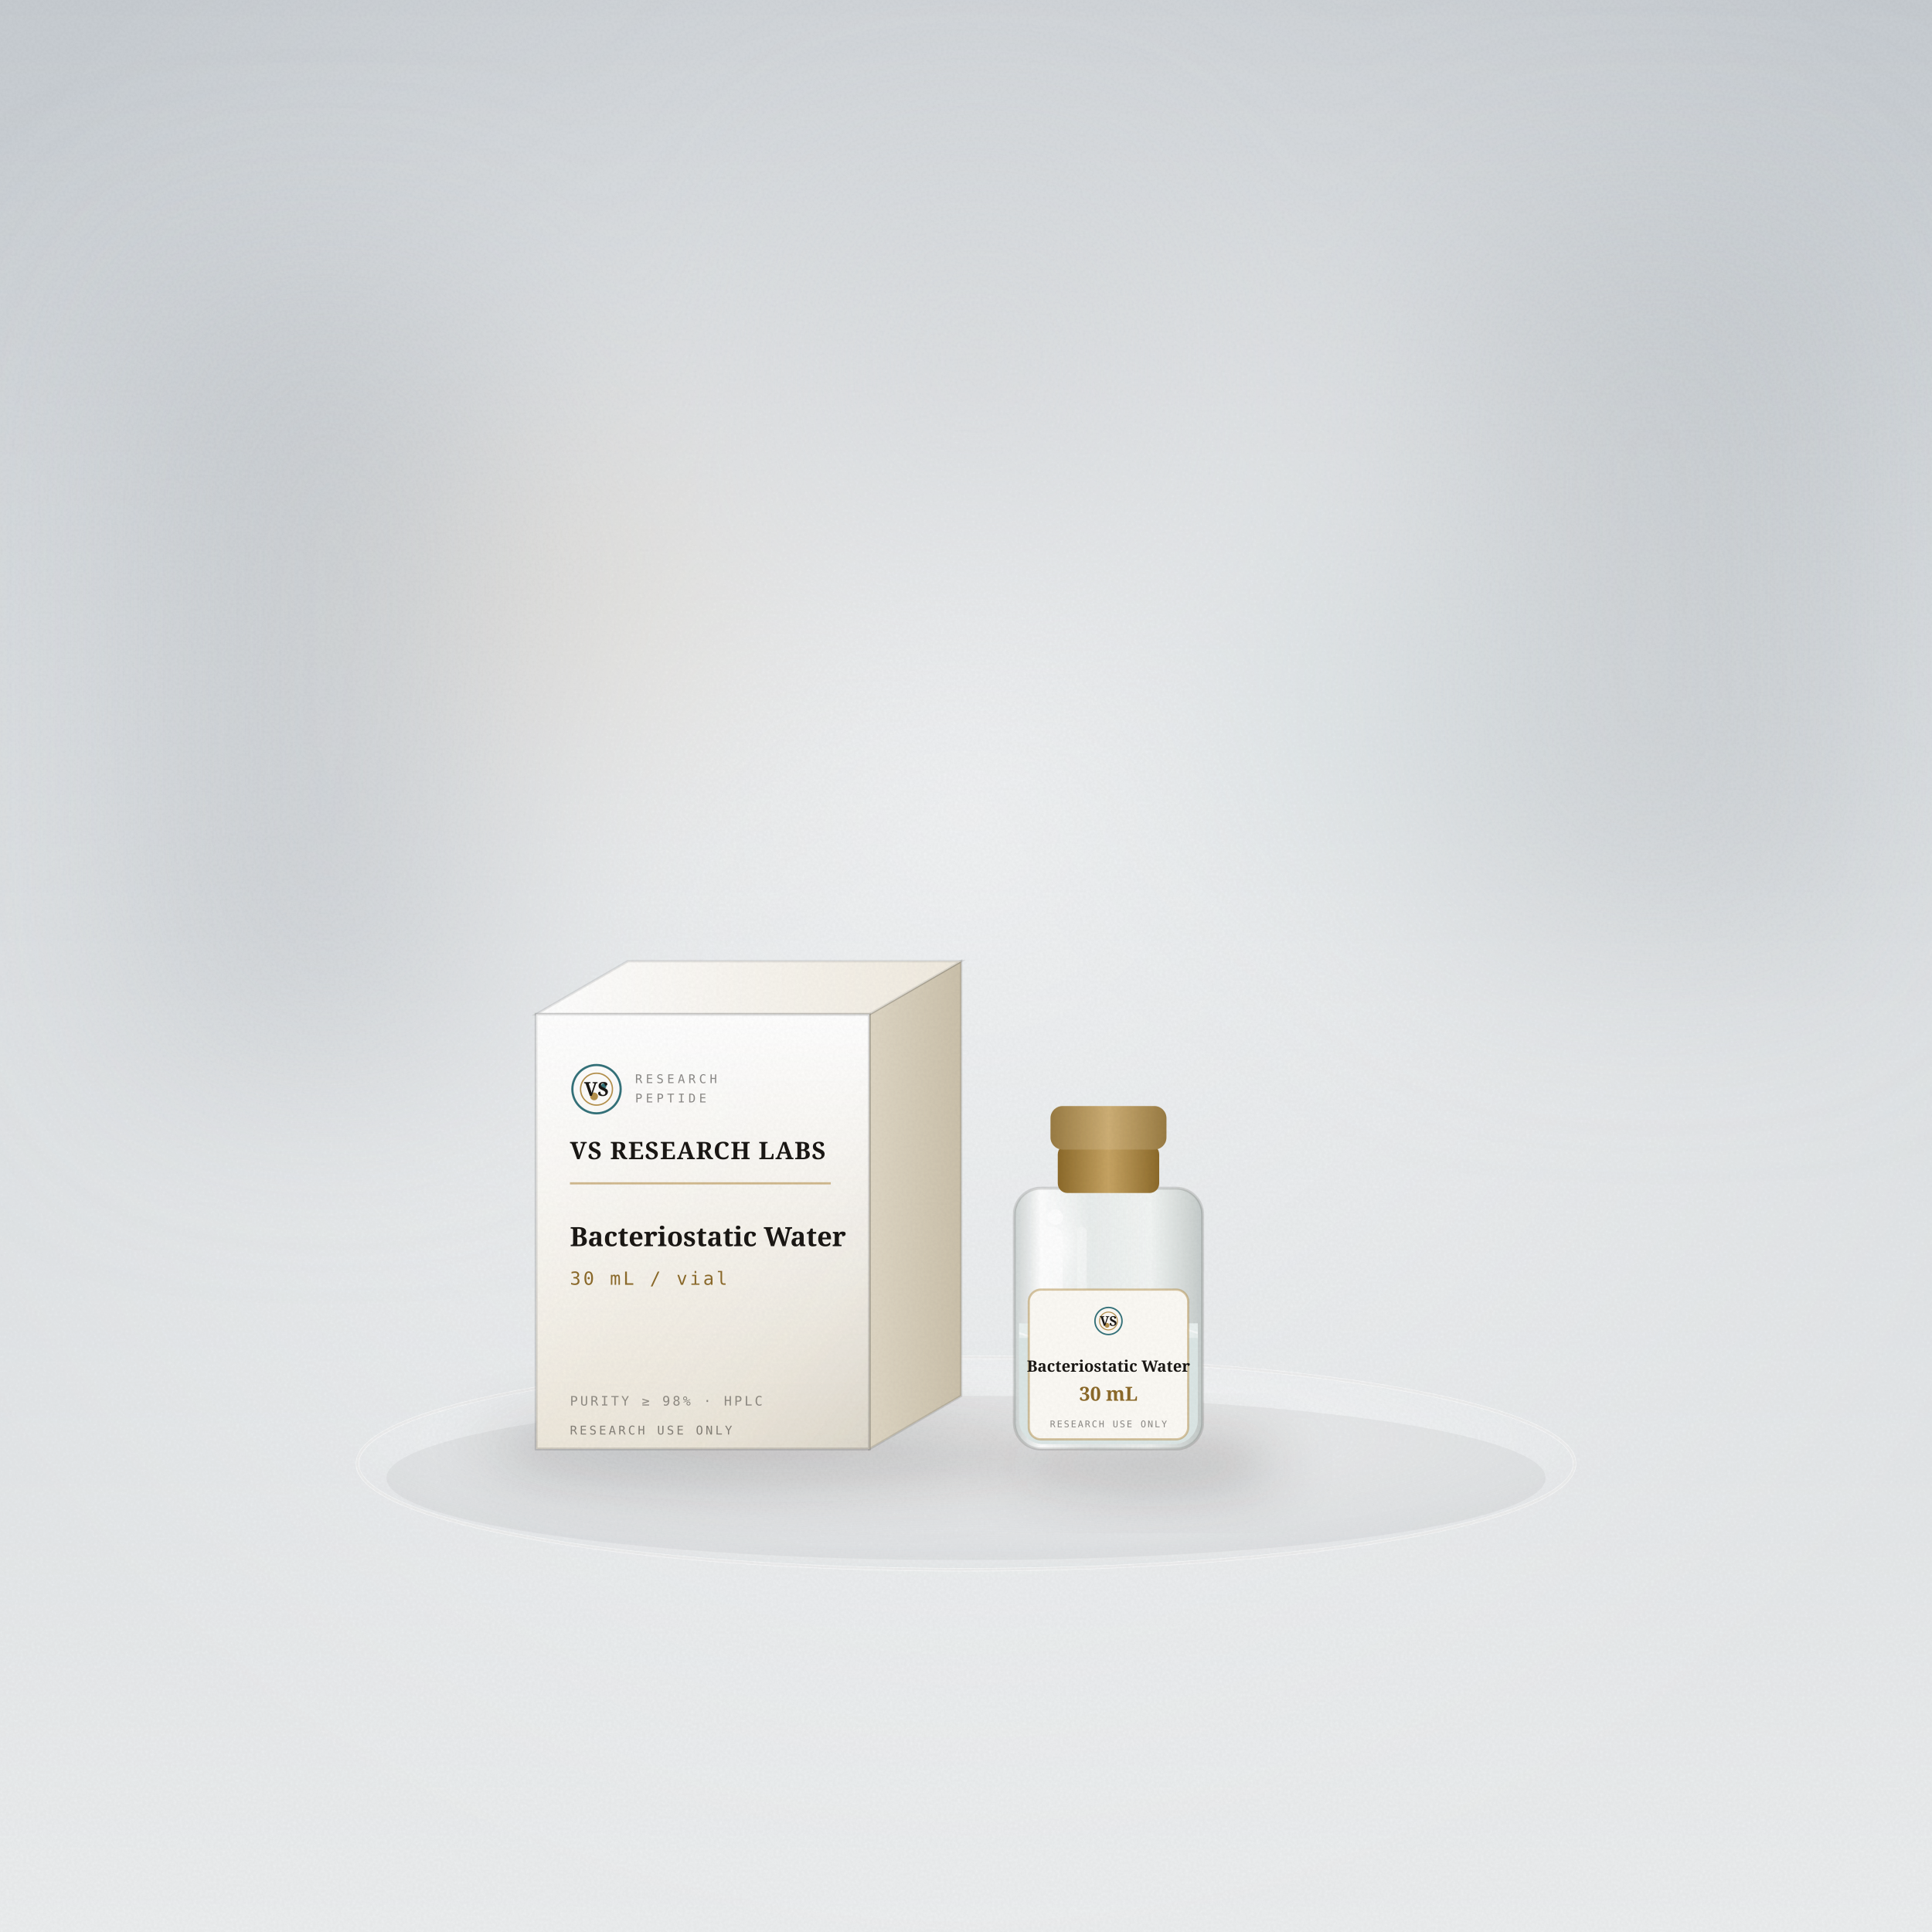
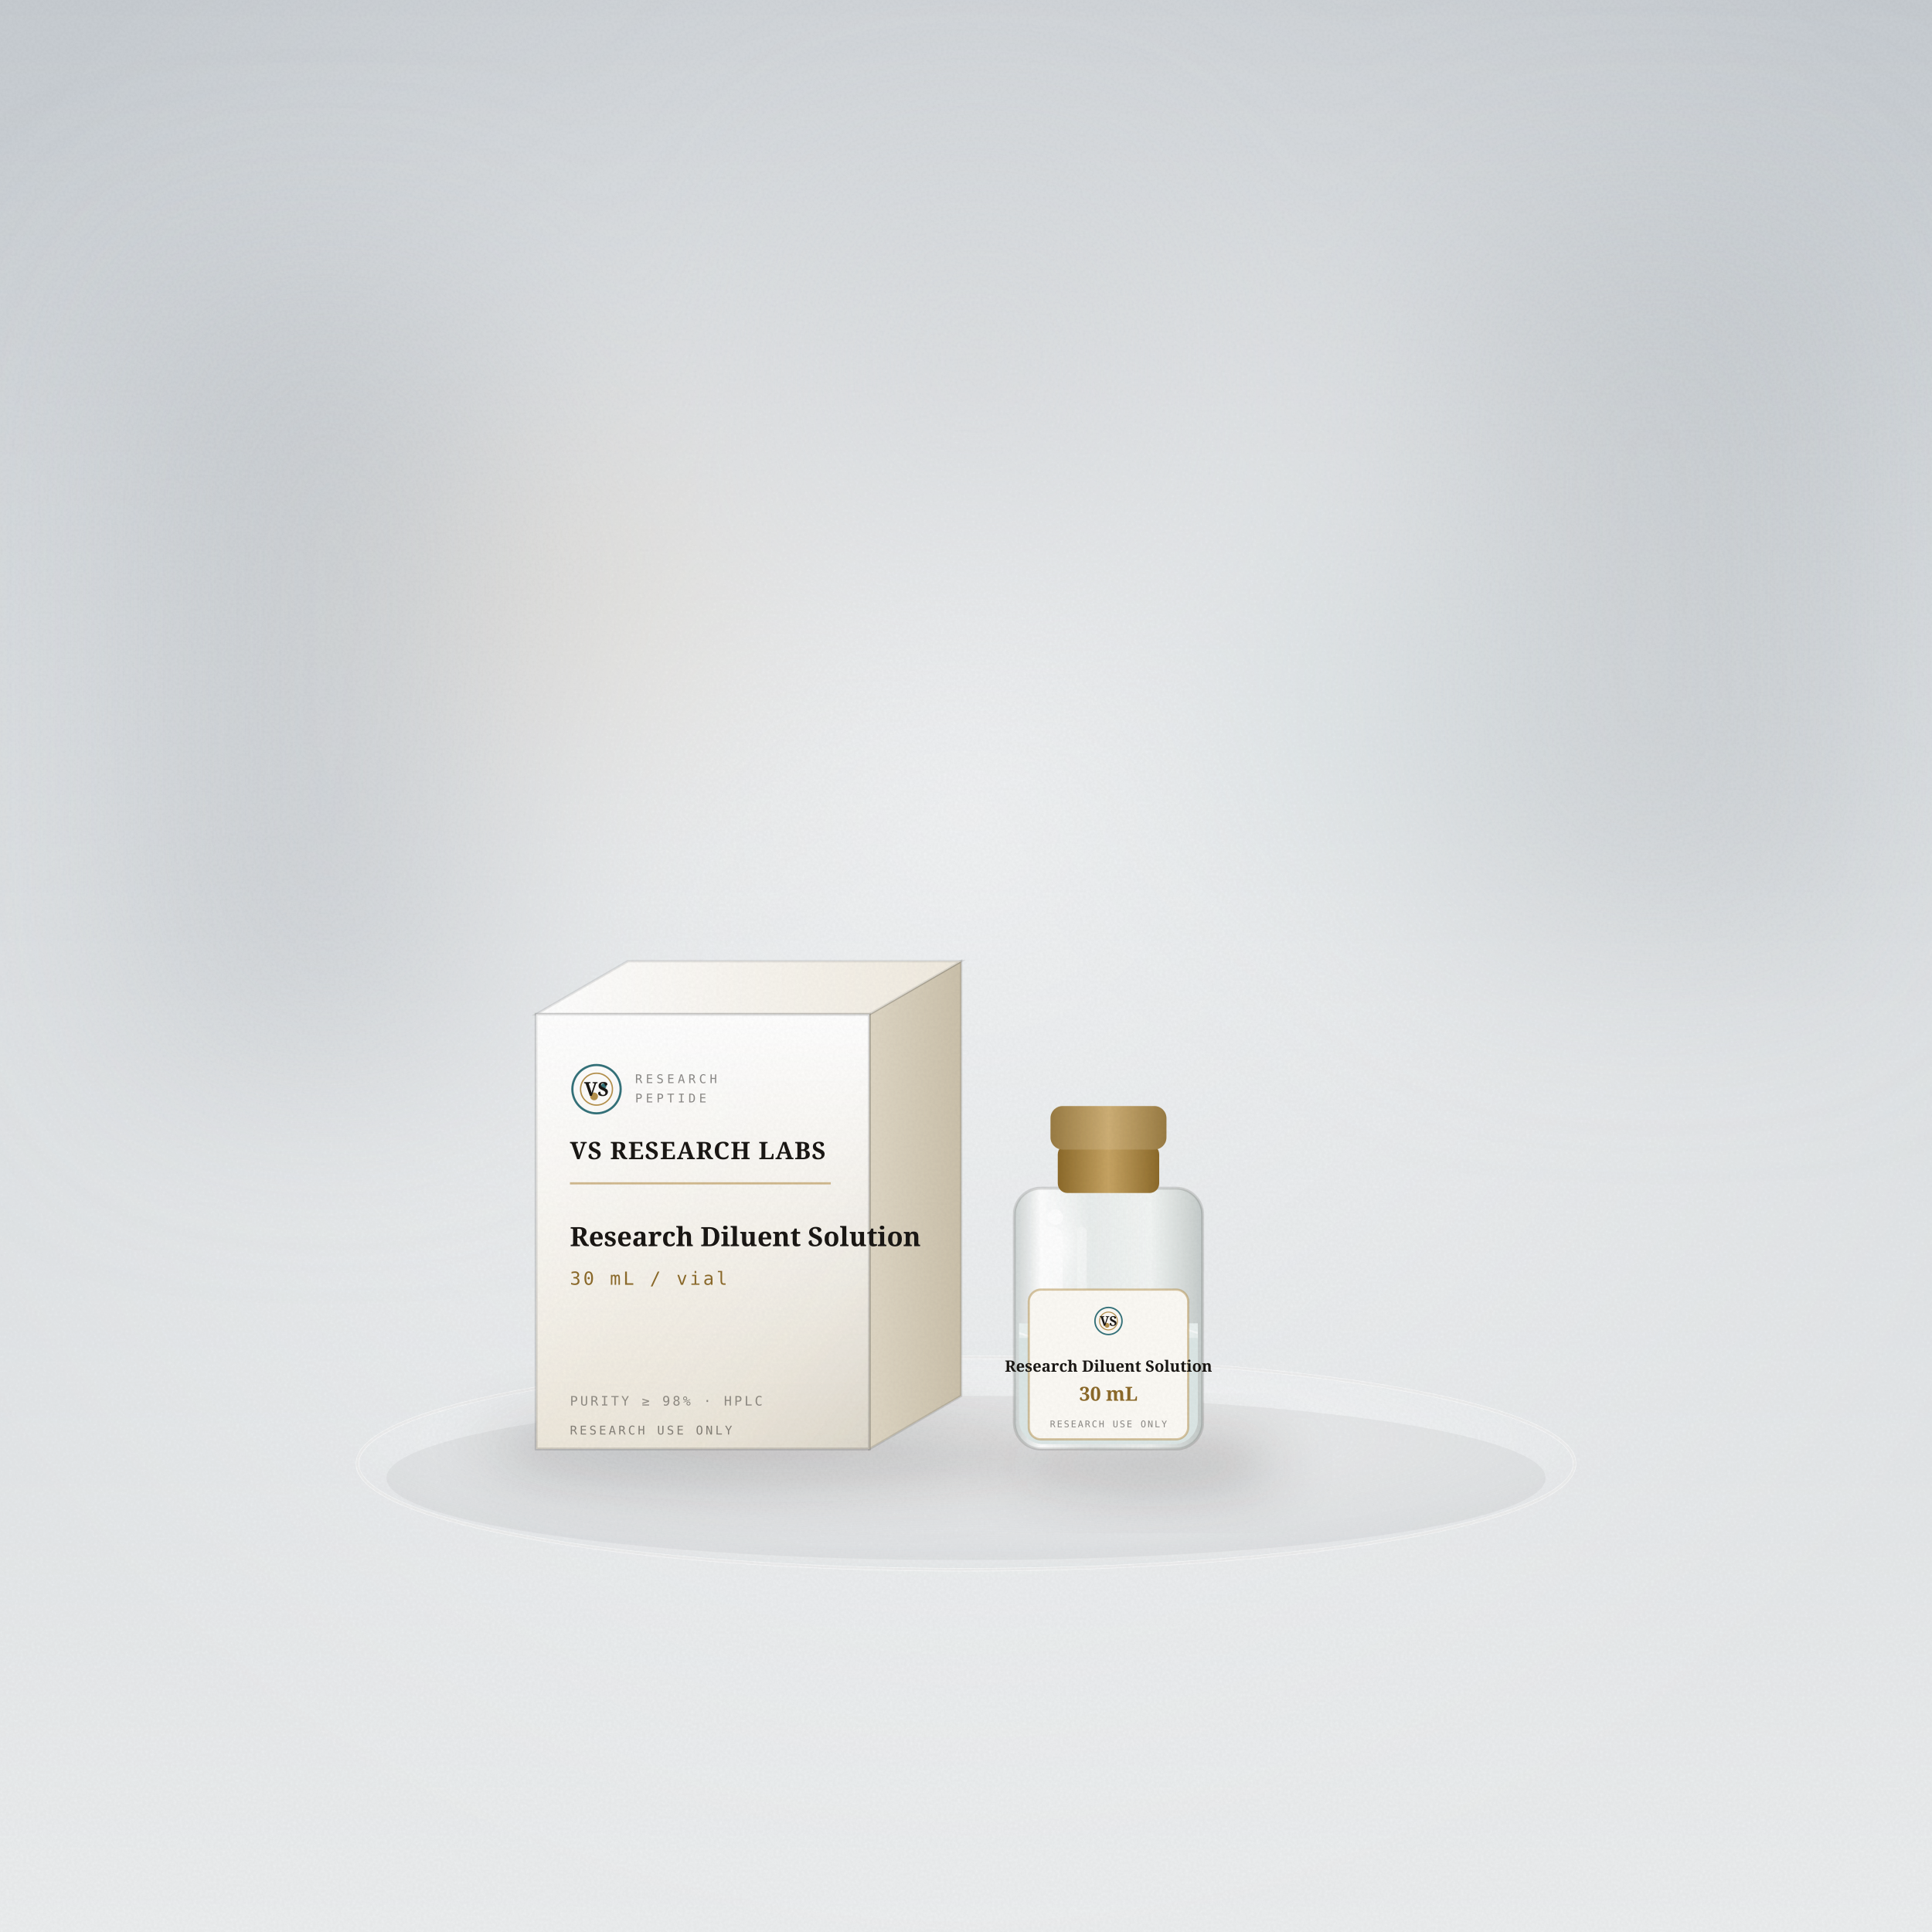
- <svg xmlns="http://www.w3.org/2000/svg" viewBox="0 0 800 800" width="800" height="800" role="img" aria-label="Bacteriostatic Water 30 mL — research carton and vial">
+ <svg xmlns="http://www.w3.org/2000/svg" viewBox="0 0 800 800" width="800" height="800" role="img" aria-label="Research Diluent Solution 30 mL — research carton and vial">
  <defs>
    <linearGradient id="lab" x1="0" y1="0" x2="0" y2="1">
      <stop offset="0" stop-color="#C7CCD1" />
      <stop offset="0.5" stop-color="#DCE0E3" />
      <stop offset="1" stop-color="#ECEEEF" />
    </linearGradient>
    <radialGradient id="key" cx="50%" cy="42%" r="60%">
      <stop offset="0" stop-color="#FFFFFF" stop-opacity="0.6" />
      <stop offset="1" stop-color="#FFFFFF" stop-opacity="0" />
    </radialGradient>
    <filter id="blurXl" x="-60%" y="-60%" width="220%" height="220%">
      <feGaussianBlur stdDeviation="42" />
    </filter>
    <filter id="shadow" x="-70%" y="-70%" width="240%" height="240%">
      <feGaussianBlur stdDeviation="12" />
    </filter>
    <radialGradient id="disc" cx="50%" cy="38%" r="70%">
      <stop offset="0" stop-color="#FFFFFF" stop-opacity="0.85" />
      <stop offset="0.7" stop-color="#EDEFF1" stop-opacity="0.5" />
      <stop offset="1" stop-color="#D7DBDE" stop-opacity="0.35" />
    </radialGradient>
    <linearGradient id="boxFront" x1="0" y1="0" x2="0" y2="1">
      <stop offset="0" stop-color="#FFFFFF" />
      <stop offset="1" stop-color="#EEE8DB" />
    </linearGradient>
    <linearGradient id="boxTop" x1="0" y1="0" x2="1" y2="0">
      <stop offset="0" stop-color="#FFFFFF" />
      <stop offset="1" stop-color="#F1EBDF" />
    </linearGradient>
    <linearGradient id="boxSide" x1="0" y1="0" x2="1" y2="0">
      <stop offset="0" stop-color="#DED6C4" />
      <stop offset="1" stop-color="#CBC1AB" />
    </linearGradient>
    <linearGradient id="boxDiag" x1="0" y1="0" x2="1" y2="1">
      <stop offset="0" stop-color="#FFFFFF" stop-opacity="0.5" />
      <stop offset="0.5" stop-color="#FFFFFF" stop-opacity="0" />
      <stop offset="1" stop-color="#1A1714" stop-opacity="0.08" />
    </linearGradient>
    <linearGradient id="glass" x1="0" y1="0" x2="1" y2="0">
      <stop offset="0" stop-color="#C9D0CF" stop-opacity="0.85" />
      <stop offset="0.14" stop-color="#FFFFFF" stop-opacity="0.95" />
      <stop offset="0.4" stop-color="#E9EEEC" stop-opacity="0.7" />
      <stop offset="0.72" stop-color="#F4F7F5" stop-opacity="0.8" />
      <stop offset="1" stop-color="#BEC6C4" stop-opacity="0.85" />
    </linearGradient>
    <linearGradient id="powder" x1="0" y1="0" x2="0" y2="1">
      <stop offset="0" stop-color="#FFFFFF" />
      <stop offset="1" stop-color="#E4E2DB" />
    </linearGradient>
    <filter id="grain">
      <feTurbulence type="fractalNoise" baseFrequency="0.9" numOctaves="2" seed="7" result="n" />
      <feColorMatrix in="n" type="matrix" values="0 0 0 0 0  0 0 0 0 0  0 0 0 0 0  0 0 0 0.6 0" />
    </filter>
    <filter id="film" x="0" y="0" width="100%" height="100%">
      <feTurbulence type="fractalNoise" baseFrequency="0.85" numOctaves="2" seed="3" result="n" />
      <feColorMatrix in="n" type="matrix" values="0 0 0 0 0  0 0 0 0 0  0 0 0 0 0  0 0 0 0.05 0" />
    </filter>
    <radialGradient id="spec" cx="50%" cy="50%" r="50%">
      <stop offset="0" stop-color="#FFFFFF" stop-opacity="0.95" />
      <stop offset="0.5" stop-color="#FFFFFF" stop-opacity="0.22" />
      <stop offset="1" stop-color="#FFFFFF" stop-opacity="0" />
    </radialGradient>
    <linearGradient id="cap" x1="0" y1="0" x2="1" y2="0">
      <stop offset="0" stop-color="#8C6A2A" />
      <stop offset="0.5" stop-color="#C7A463" />
      <stop offset="1" stop-color="#8C6A2A" />
    </linearGradient>
    <clipPath id="vialclip">
      <rect x="2" y="42" width="74" height="104" rx="10" />
    </clipPath>
  </defs>
  <rect width="800" height="800" fill="url(#lab)" />
  <g filter="url(#blurXl)" opacity="0.6">
    <rect x="60" y="120" width="150" height="320" rx="16" fill="#AEB4BA" />
    <rect x="600" y="90" width="170" height="300" rx="16" fill="#B4BABF" />
    <rect x="330" y="70" width="150" height="160" rx="14" fill="#C2C7CC" />
    <circle cx="250" cy="250" r="70" fill="#C7A463" opacity="0.25" />
    <circle cx="560" cy="300" r="64" fill="#62A0A6" opacity="0.22" />
  </g>
  <rect width="800" height="800" fill="url(#key)" />
  <ellipse cx="400" cy="606" rx="252" ry="44" fill="url(#disc)" />
  <ellipse cx="400" cy="606" rx="252" ry="44" fill="none" stroke="#FFFFFF" stroke-opacity="0.8" stroke-width="1.4" />
  <ellipse cx="400" cy="606" rx="252" ry="44" fill="none" stroke="#1A1714" stroke-opacity="0.06" stroke-width="1" />
  <ellipse cx="400" cy="612" rx="240" ry="34" fill="#1A1714" opacity="0.05" />
  <ellipse cx="318" cy="600" rx="118" ry="16" fill="#1A1714" opacity="0.18" filter="url(#shadow)" />
  <ellipse cx="476" cy="606" rx="56" ry="12" fill="#1A1714" opacity="0.2" filter="url(#shadow)" />
  <g>
    <polygon points="360,420 398,398 398,578 360,600" fill="url(#boxSide)" stroke="#1A1714" stroke-opacity="0.13" stroke-width="1" />
    <polygon points="222,420 260,398 398,398 360,420" fill="url(#boxTop)" stroke="#1A1714" stroke-opacity="0.1" stroke-width="1" />
    <rect x="222" y="420" width="138" height="180" fill="url(#boxFront)" stroke="#1A1714" stroke-opacity="0.15" stroke-width="1.2" />
    <rect x="222" y="420" width="138" height="180" fill="url(#boxDiag)" />
    <g transform="translate(236,440)">
      <g transform="translate(11,11)">
        <circle r="10" fill="none" stroke="#34727A" stroke-width="0.9" />
        <circle r="6.6" fill="none" stroke="#B5904B" stroke-width="0.55" />
        <circle cx="-1" cy="3" r="1.6" fill="#B5904B" />
        <circle cx="3" cy="-1.3" r="1.1" fill="#34727A" />
        <text y="2.8" text-anchor="middle" font-family="'Cormorant Garamond',serif" font-weight="600" font-size="8" fill="#1A1714">VS</text>
      </g>
      <text x="27" y="8.5" font-family="'IBM Plex Mono',monospace" font-size="5" letter-spacing="1.4" fill="#1A1714" opacity="0.5">RESEARCH</text>
      <text x="27" y="16.5" font-family="'IBM Plex Mono',monospace" font-size="5" letter-spacing="1.4" fill="#1A1714" opacity="0.5">PEPTIDE</text>
      <text x="0" y="40" font-family="'Cormorant Garamond',serif" font-weight="700" font-size="10" letter-spacing="0.4" fill="#1A1714">VS RESEARCH LABS</text>
      <line x1="0" y1="50" x2="108" y2="50" stroke="#B5904B" stroke-opacity="0.6" stroke-width="0.9" />
-       <text x="0" y="76" font-family="'Cormorant Garamond',serif" font-weight="600" font-size="11" fill="#1A1714">Bacteriostatic Water</text>
+       <text x="0" y="76" font-family="'Cormorant Garamond',serif" font-weight="600" font-size="11" fill="#1A1714">Research Diluent Solution</text>
      <text x="0" y="92" font-family="'IBM Plex Mono',monospace" font-size="7.5" letter-spacing="1" fill="#8C6A2A">30 mL / vial</text>
      <text x="0" y="142" font-family="'IBM Plex Mono',monospace" font-size="5.4" letter-spacing="1" fill="#1A1714" opacity="0.45">PURITY ≥ 98% · HPLC</text>
      <text x="0" y="154" font-family="'IBM Plex Mono',monospace" font-size="5" letter-spacing="1" fill="#1A1714" opacity="0.5">RESEARCH USE ONLY</text>
    </g>
  </g>
  <g transform="translate(420,452)">
    <rect x="0" y="40" width="78" height="108" rx="11" fill="url(#glass)" stroke="#1A1714" stroke-opacity="0.14" stroke-width="1.2" />
    <g clip-path="url(#vialclip)">
      <rect x="2" y="96" width="74" height="52" fill="#DCE7E6" />
      <rect x="2" y="96" width="74" height="6" fill="#EAF1F0" />
      <path d="M2 100 q18 6 37 0 q19 -6 37 0" fill="none" stroke="#FFFFFF" stroke-width="0.8" opacity="0.6" />
    </g>
    <rect x="11" y="56" width="9" height="78" rx="4" fill="#FFFFFF" opacity="0.7" />
    <rect x="26" y="56" width="4" height="70" rx="2" fill="#FFFFFF" opacity="0.35" />
    <ellipse cx="20" cy="64" rx="12" ry="26" fill="url(#spec)" opacity="0.85" />
    <circle cx="17" cy="52" r="3.2" fill="#FFFFFF" opacity="0.9" />
    <rect x="18" y="22" width="42" height="20" rx="4" fill="url(#cap)" />
    <rect x="15" y="6" width="48" height="18" rx="5" fill="url(#cap)" />
    <rect x="15" y="6" width="48" height="18" rx="5" fill="#FFFFFF" opacity="0.12" />
    <rect x="6" y="82" width="66" height="62" rx="5" fill="#FCFAF5" stroke="#B5904B" stroke-opacity="0.5" stroke-width="0.9" />
    <g transform="translate(39,95)">
      <circle r="5.6" fill="none" stroke="#34727A" stroke-width="0.6" />
      <circle r="3.7" fill="none" stroke="#B5904B" stroke-width="0.4" />
      <circle cx="-0.6" cy="1.8" r="1" fill="#B5904B" />
      <text y="2" text-anchor="middle" font-family="'Cormorant Garamond',serif" font-weight="600" font-size="5.6" fill="#1A1714">VS</text>
    </g>
-     <text x="39" y="116" text-anchor="middle" font-family="'Cormorant Garamond',serif" font-weight="600" font-size="6.5" fill="#1A1714">Bacteriostatic Water</text>
+     <text x="39" y="116" text-anchor="middle" font-family="'Cormorant Garamond',serif" font-weight="600" font-size="6.5" fill="#1A1714">Research Diluent Solution</text>
    <text x="39" y="128" text-anchor="middle" font-family="'Cormorant Garamond',serif" font-weight="600" font-size="8" fill="#8C6A2A">30 mL</text>
    <text x="39" y="139" text-anchor="middle" font-family="'IBM Plex Mono',monospace" font-size="3.8" letter-spacing="0.6" fill="#1A1714" opacity="0.5">RESEARCH USE ONLY</text>
  </g>
  <rect width="800" height="800" filter="url(#film)" style="mix-blend-mode:multiply" opacity="0.7" />
</svg>
